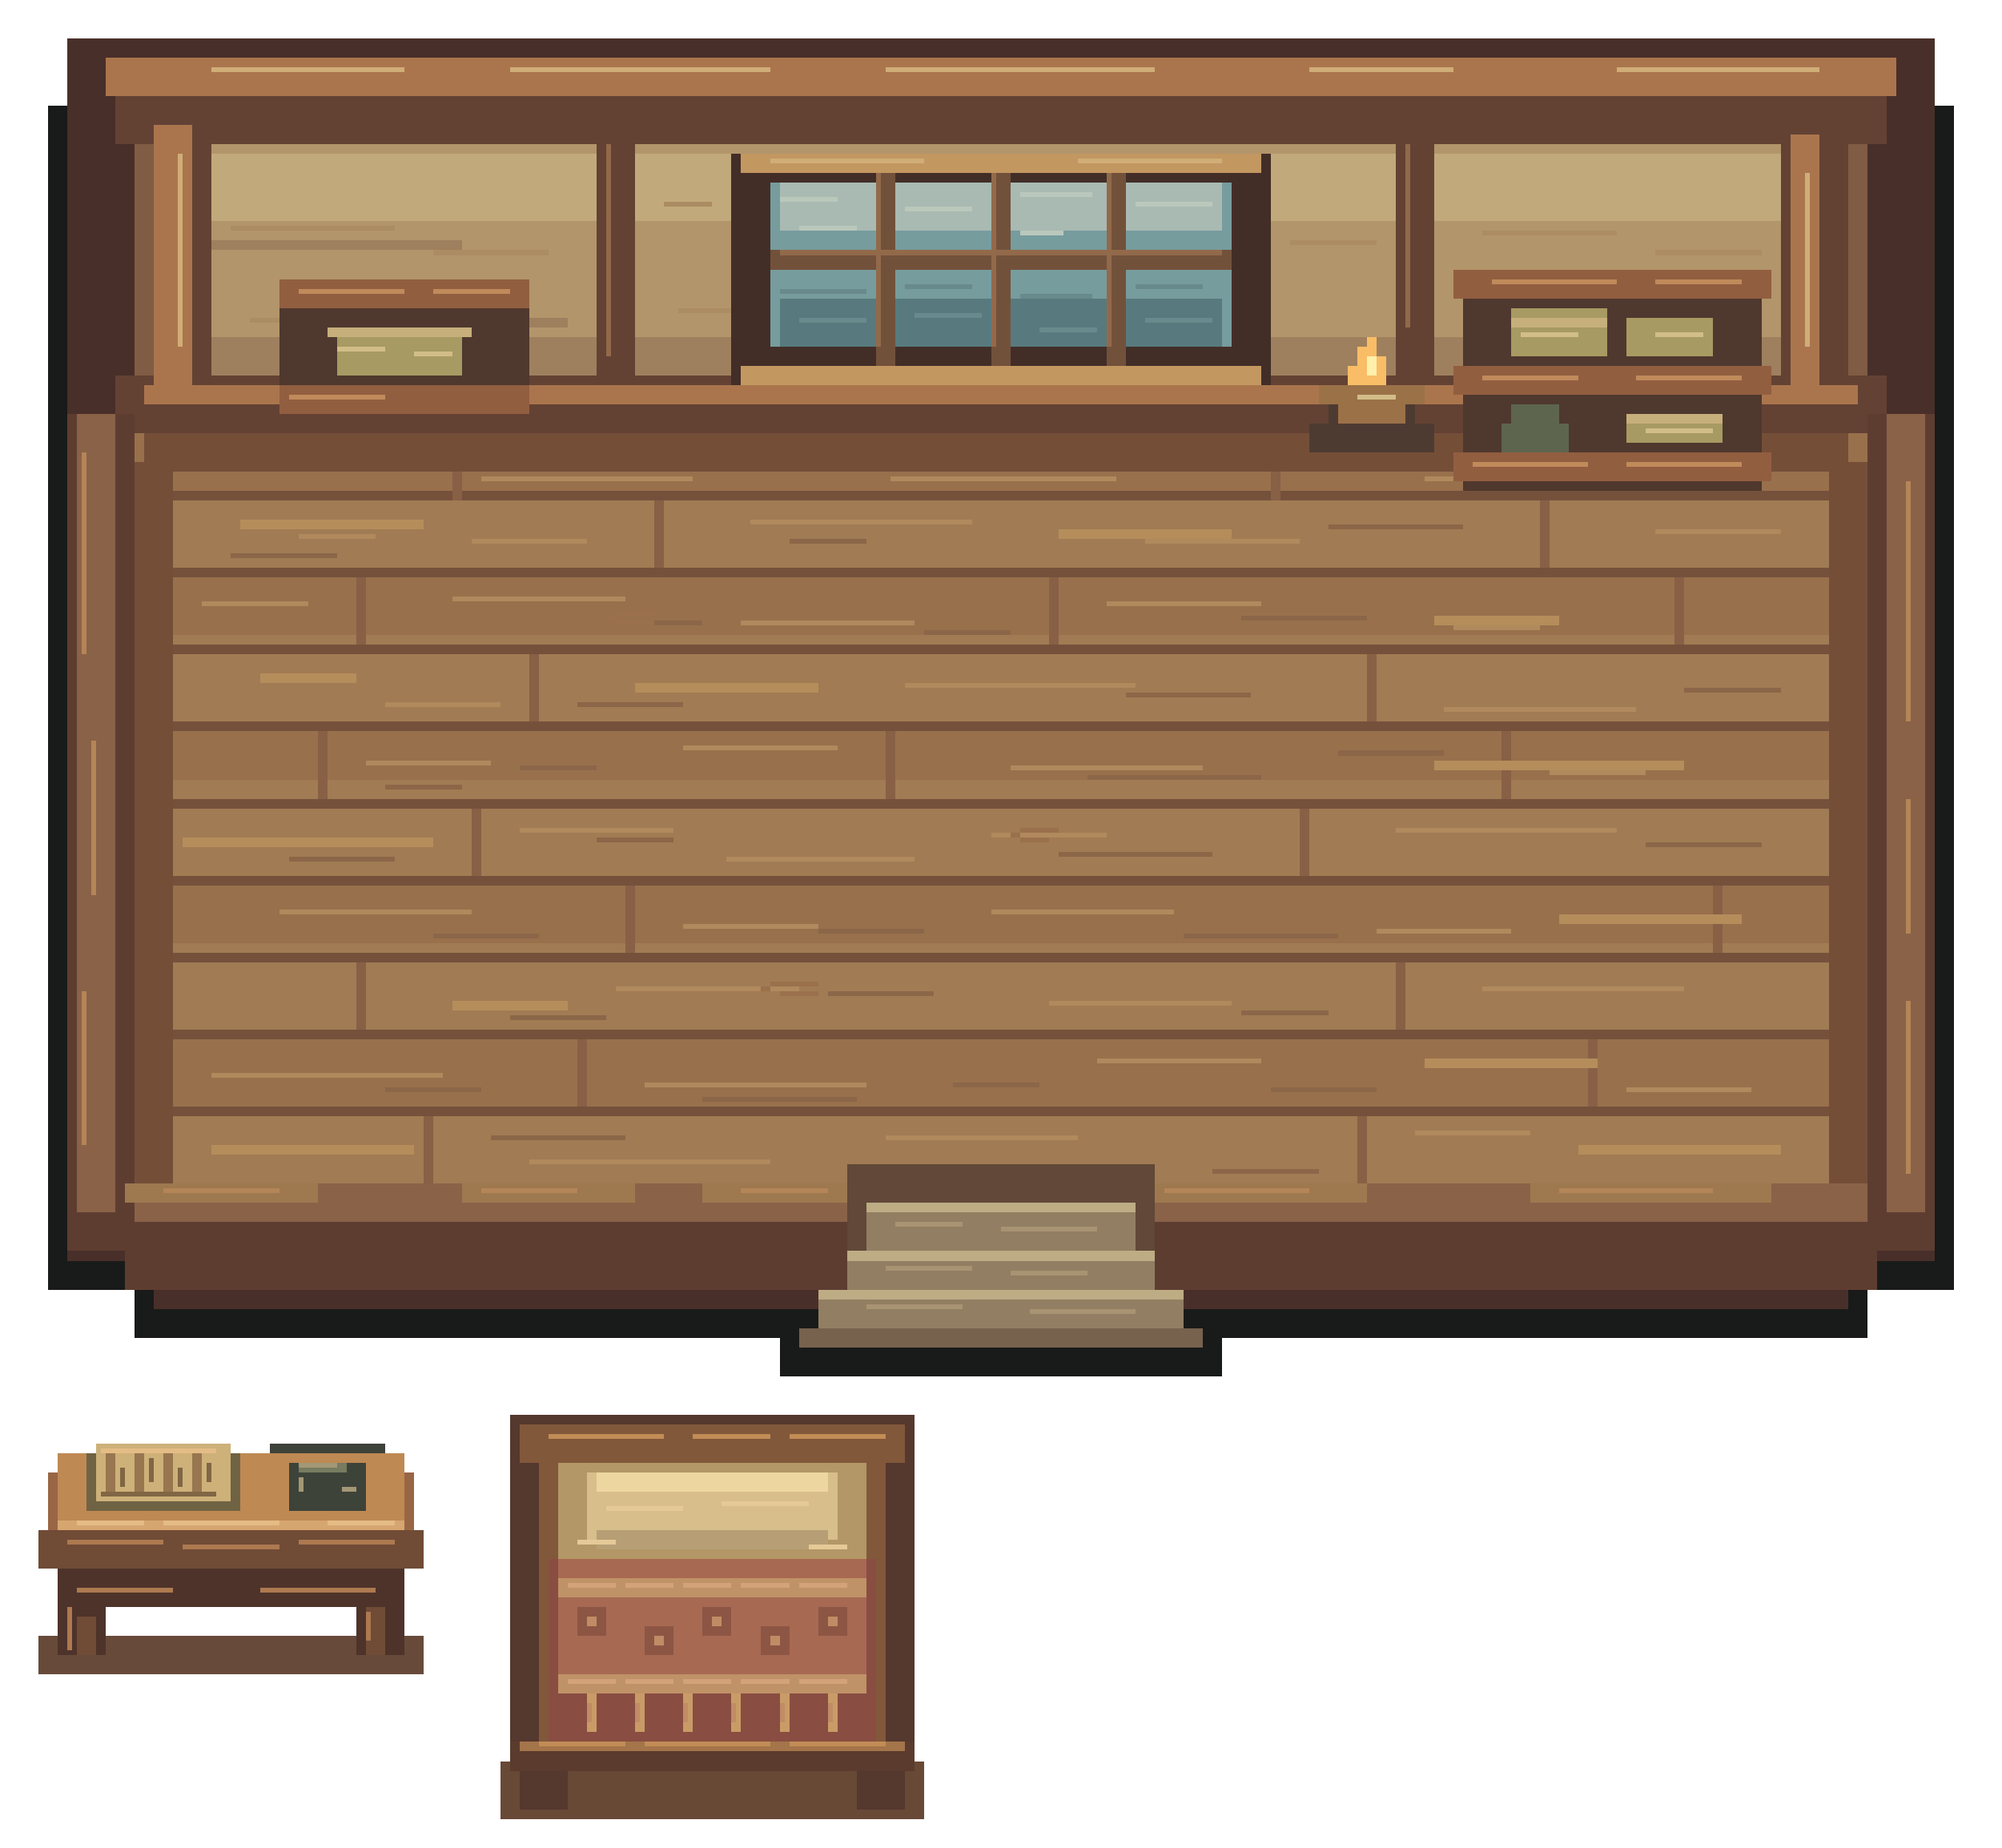
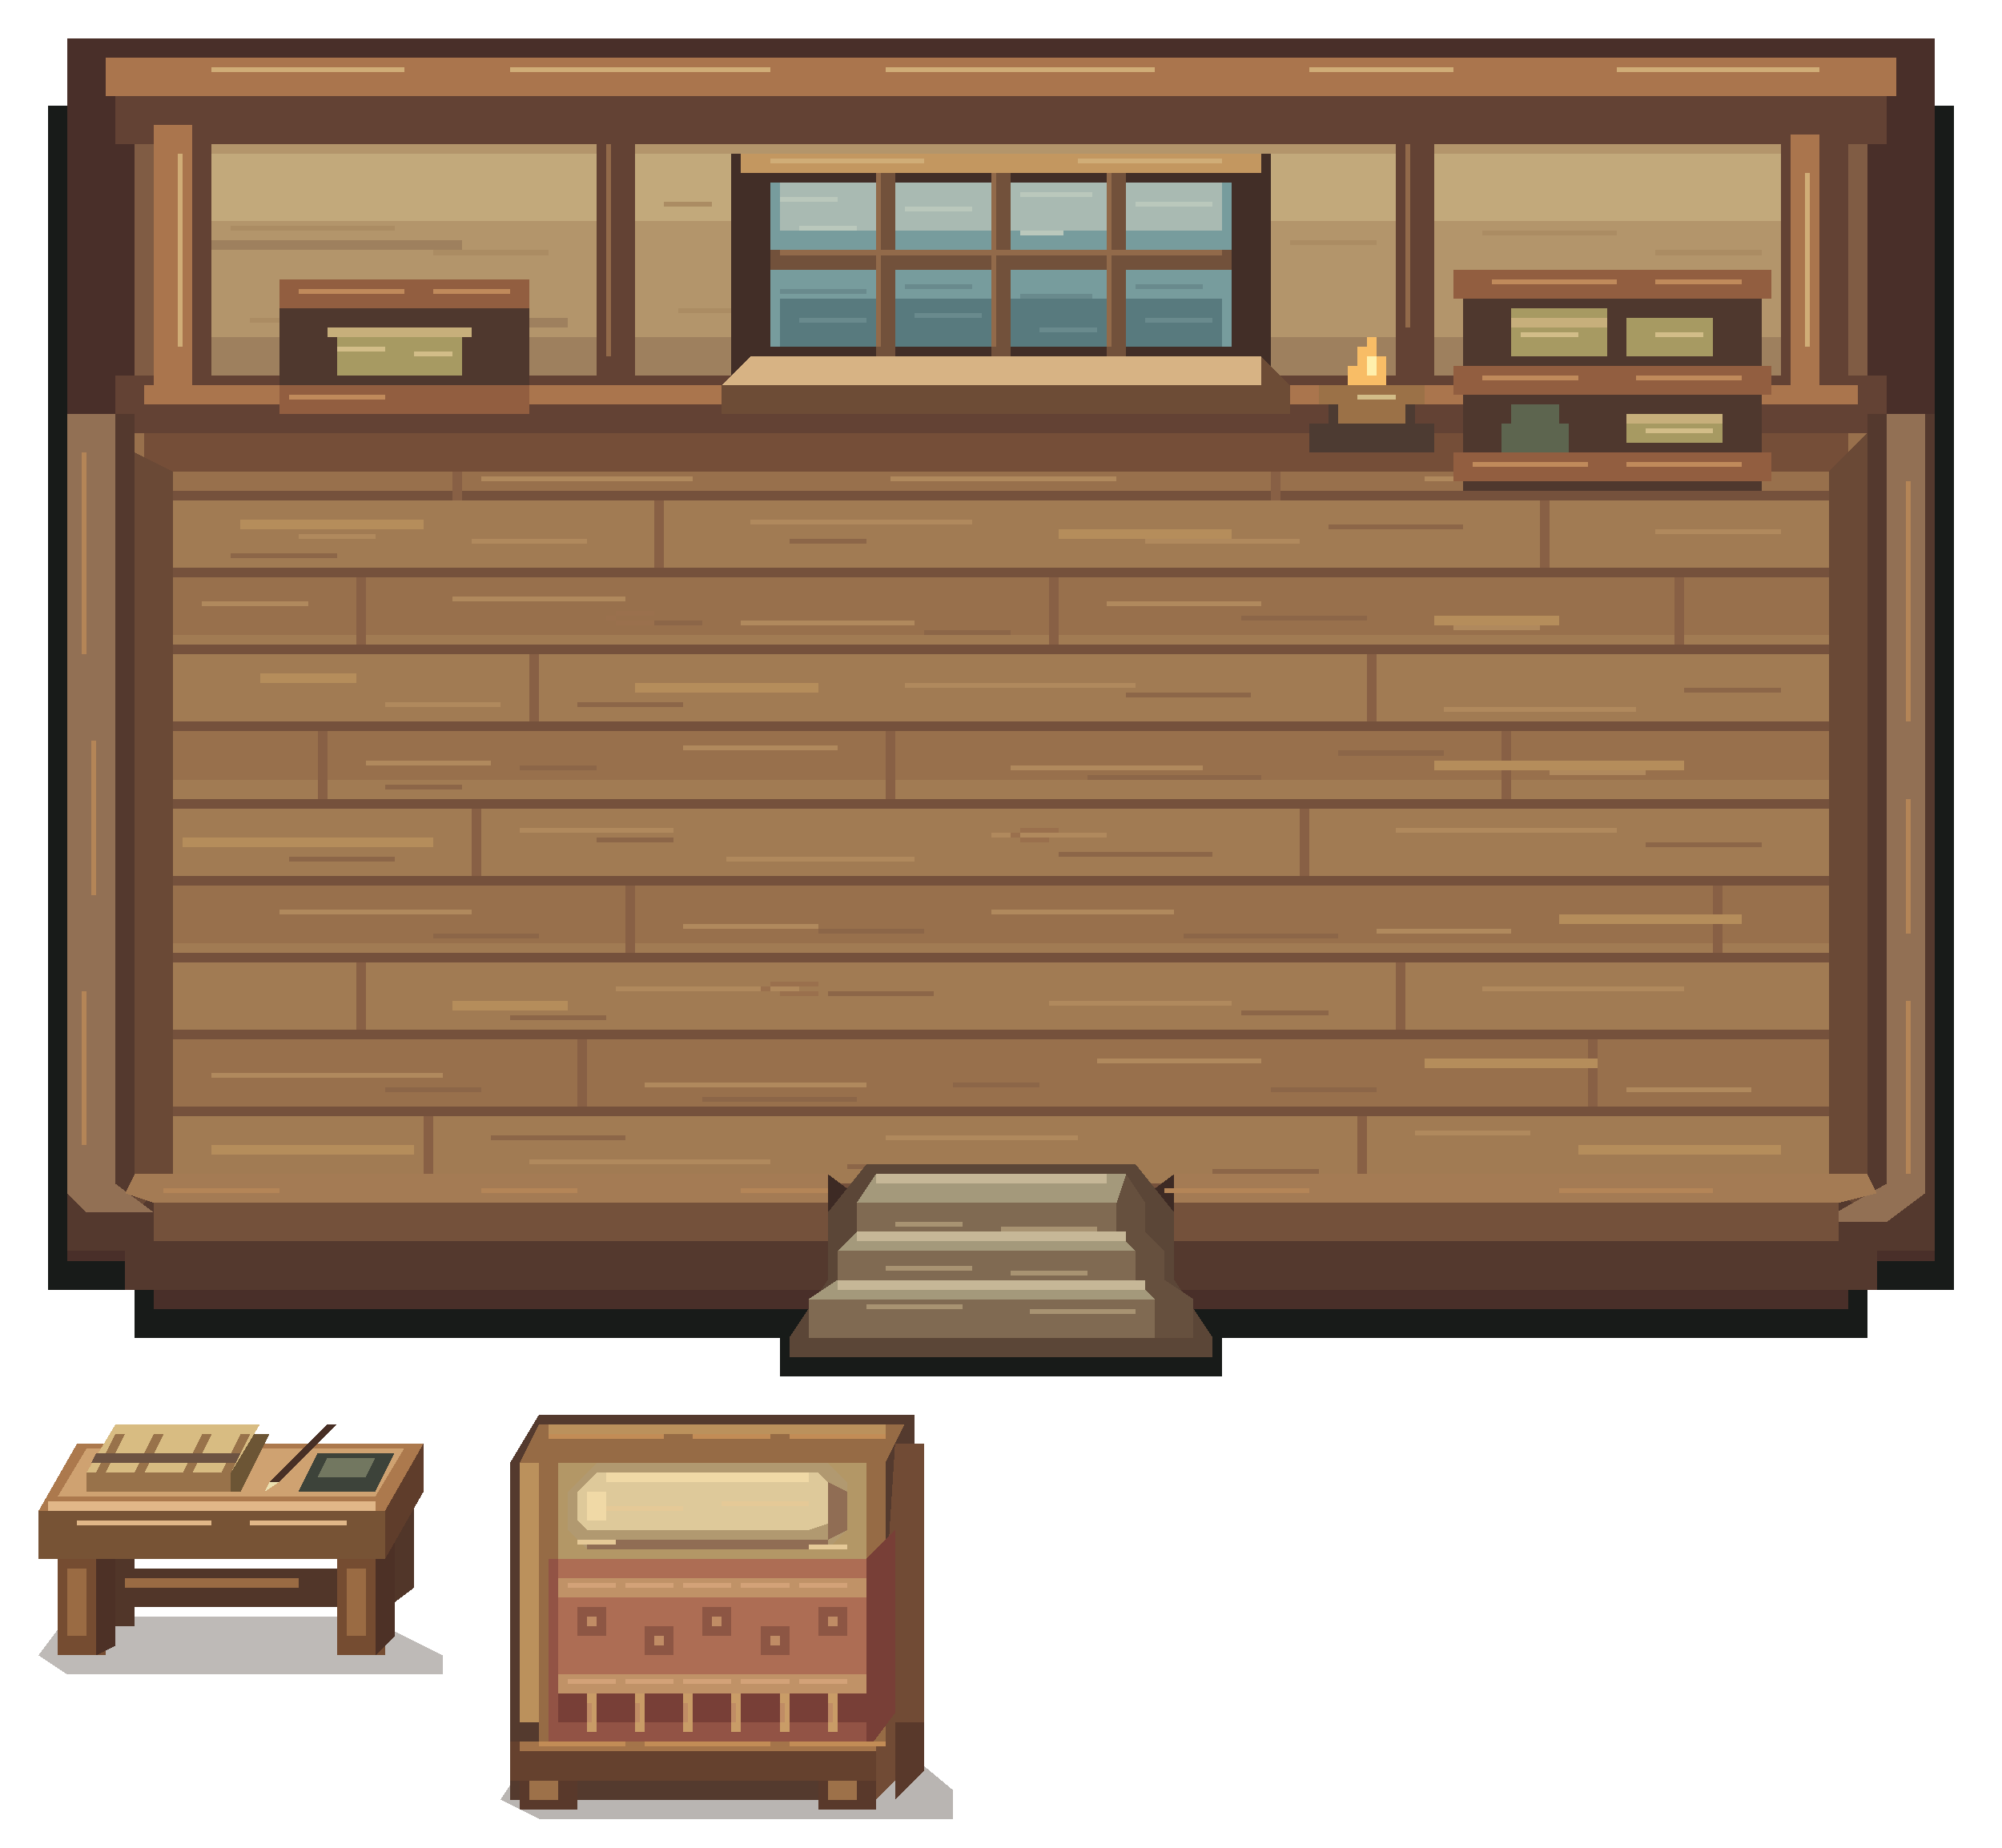
<svg xmlns="http://www.w3.org/2000/svg" width="208" height="192" viewBox="0 0 208 192" shape-rendering="crispEdges">
  <g>
    <path fill="#181b19" d="M5 11h198v123h-9v5h-67v4H81v-4H14v-5H5z" />
    <path fill="#492f29" d="M7 4h194v127h-9v5H16v-5H7z" />
    <path fill="#805c44" d="M14 11h180v118H14z" />
    <path fill="#b3956b" d="M16 14h176v27H16z" />
    <path fill="#c2a97b" d="M18 16h172v7H18z" />
    <path fill="#9e805e" d="M18 35h172v6H18zM22 25h26v1H22zM151 29h30v1h-30zM35 33h24v1H35z" />
    <path fill="#634234" d="M12 10h184v5H12zM12 39h184v6H12zM16 14h6v29h-6zM62 14h4v27h-4zM145 14h4v28h-4zM185 14h7v29h-7z" />
    <path fill="#aa754d" d="M11 6h186v4H11zM15 40h178v2H15zM16 13h4v29h-4zM186 14h3v28h-3z" />
    <path fill="#422e27" d="M76 16h56v24H76z" />
    <path fill="#779c9d" d="M80 19h48v17H80z" />
    <path fill="#a9bab2" d="M81 19h46v5H81z" />
    <path fill="#587a7e" d="M81 31h46v5H81z" />
    <path fill="#72513b" d="M80 26h48v2H80zM91 18h2v20h-2zM103 18h2v20h-2zM115 18h2v20h-2z" />
    <path fill="#c39760" d="M77 16h54v2H77zM77 38h54v2H77z" />
+     <path fill="#d7b384" d="M78 37h53l3 3H75z" />
+     <path fill="#6d4c36" d="M75 40h59v3H75zM131 37l3 3v3l-3-3z" />
    <path fill="#d0ad77" d="M22 7h20v.5H22z M53 7h27v.5H53z M92 7h28v.5H92z M136 7h15v.5h-15z M168 7h21v.5h-21z M18.5 16h.5v20h-.5z M187.5 18h.5v18h-.5z M80 16.5h16v.5H80z M112 16.5h15v.5h-15z" />
    <path fill="#ab8c63" d="M24 23.5h17v.5H24z M45 26h12v.5H45z M26 33h9v.5h-9z M69 21h5v.5h-5z M70.5 32H76v.5h-5.5z M134 25h9v.5h-9z M154 24h14v.5h-14z M172 26h11v.5h-11z" />
    <path fill="#bac8bc" d="M81 20.5h6v.5h-6z M94 21.5h7v.5h-7z M106 20h7.5v.5H106z M118 21h8v.5h-8z M83 23.5h6v.5h-6z M106 24h4.5v.5H106z" />
    <path fill="#698a8d" d="M81 30h9v.5h-9z M94 29.5h7v.5h-7z M106 30.5h7.5v.5H106z M118 29.5h7v.5h-7z M83 33h7v.5h-7z M95 32.5h7v.5h-7z M108 34h6v.5h-6z M119 33h7v.5h-7z" />
    <path fill="#926a4a" d="M91 18h.5v18H91z M103 18h.5v18h-.5z M115 18h.5v18h-.5z M81 26h46v.5H81z M63 15h.5v22H63z M146 15h.5v19h-.5z" />
    <path fill="#a17b53" d="M14 45h180v82H14z" />
    <path fill="#98704c" d="M14 45h180v6H14zM14 59h180v7H14zM14 75h180v6H14zM14 91h180v7H14zM14 108h180v7H14zM14 123h180v4H14z" />
    <path fill="#75513c" d="M14 51h180v1H14zM14 59h180v1H14zM14 67h180v1H14zM14 75h180v1H14zM14 83h180v1H14zM14 91h180v1H14zM14 99h180v1H14zM14 107h180v1H14zM14 115h180v1H14zM14 123h180v1H14z" />
    <path fill="#886045" d="M47 45h1v7h-1zM132 45h1v7h-1zM68 52h1v7h-1zM160 52h1v7h-1zM37 60h1v7h-1zM109 60h1v7h-1zM174 60h1v7h-1zM55 68h1v7h-1zM142 68h1v7h-1zM33 76h1v7h-1zM92 76h1v7h-1zM156 76h1v7h-1zM49 84h1v7h-1zM135 84h1v7h-1zM65 92h1v7h-1zM178 92h1v7h-1zM37 100h1v7h-1zM145 100h1v7h-1zM60 108h1v7h-1zM165 108h1v7h-1zM44 116h1v7h-1zM141 116h1v7h-1z" />
    <path fill="#b58d5b" d="M25 54h19v1H25zM110 55h18v1h-18zM149 64h13v1h-13zM27 70h10v1H27zM66 71h19v1H66zM149 79h26v1h-26zM19 87h26v1H19zM162 95h19v1h-19zM47 104h12v1H47zM148 110h18v1h-18zM22 119h21v1H22zM164 119h21v1h-21z" />
    <path fill="#b0895d" d="M50 49.5h22v.5H50z M92.5 49.5H116v.5H92.5z M148 49.5h15v.5h-15z M31 55.5h8v.5h-8z M49 56h12v.5H49z M78 54h23v.5H78z M119 56h16v.5h-16z M172 55h13v.5h-13z M21 62.5h11v.5H21z M47 62h18v.5H47z M77 64.5h18v.5H77z M115 62.5h16v.5h-16z M151 65h9v.5h-9z M40 73h12v.5H40z M94 71h24v.5H94z M150 73.5h20v.5h-20z M38 79h13v.5H38z M71 77.5h16v.5H71z M105 79.5h20v.5h-20z M161 80h10v.5h-10z M54 86h16v.5H54z M75.5 89H95v.5H75.5z M103 86.5h12v.5h-12z M145 86h23v.5h-23z M29 94.5h20v.5H29z M71 96h14v.5H71z M103 94.5h19v.5h-19z M143 96.5h14v.5h-14z M64 102.5h19v.5H64z M109 104h19v.5h-19z M154 102.5h21v.5h-21z M22 111.5h24v.5H22z M67 112.5h23v.5H67z M114 110h17v.5h-17z M169 113h13v.5h-13z M55 120.5h25v.5H55z M92 118h20v.5H92z M147 117.5h12v.5h-12z" />
    <path fill="#8c6648" d="M24 57.5h11v.5H24z M82 56h8v.5h-8z M138 54.5h14v.5h-14z M68 64.5h5v.5h-5z M96 65.5h9v.5h-9z M129 64h13v.5h-13z M60 73h11v.5H60z M117 72h13v.5h-13z M175 71.5h10v.5h-10z M40 81.5h8v.5h-8z M54 79.5h8v.5h-8z M113 80.5h18v.5h-18z M139 78h11v.5h-11z M30 89h11v.5H30z M62 87h8v.5h-8z M110 88.5h16v.5h-16z M171 87.5h12v.5h-12z M45 97h11v.5H45z M85 96.5h11v.5H85z M123 97h16v.5h-16z M53 105.5h10v.5H53z M86 103h11v.5H86z M129 105h9v.5h-9z M40 113h10v.5H40z M73 114h16v.5H73z M99 112.5h9v.5H99z M132 113h11v.5h-11z M51 118h14v.5H51z M88 121h17v.5H88z M126 121.5h11v.5h-11z" />
    <path fill="#9a704d" d="M64 63.5h4v.5h-4z M63 64h1v.5h-1z M64 64.5h4v.5h-4z M106 86h4v.5h-4z M105 86.5h1v.5h-1z M106 87h3v.5h-3z M80 102h5v.5h-5z M79 102.5h1v.5h-1z M81 103h4v.5h-4z" />
    <path fill="#754e38" d="M15 45h177v4H15zM14 48h4v77h-4zM190 48h4v77h-4z" />
    <path fill="#4f382e" d="M152 28h31v23h-31zM29 29h26v14H29z" />
    <path fill="#925e40" d="M151 28h33v3h-33zM151 38h33v3h-33zM151 47h33v3h-33zM29 29h26v3H29zM29 40h26v3H29z" />
    <path fill="#a79a62" d="M157 32h10v5h-10zM169 33h9v4h-9zM35 34h13v5H35zM169 43h10v3h-10z" />
    <path fill="#c7af7b" d="M157 33h10v1h-10zM34 34h15v1H34zM169 43h10v1h-10z" />
    <path fill="#5d654f" d="M156 44h7v3h-7zM157 42h5v2h-5z" />
    <path fill="#4d3b32" d="M136 44h13v3h-13zM138 40h9v4h-9z" />
    <path fill="#9b7147" d="M137 40h11v2h-11zM139 42h7v2h-7zM142 37h1v4h-1z" />
    <path fill="#f8bd66" d="M142 35h1v2h1v3h-4v-2h1v-2h1z" />
    <path fill="#fff0ac" d="M142 37h1v2h-1z" />
-     <path fill="#5e3d31" d="M7 43h7v87H7zM194 43h7v87h-7zM13 123h77v11H13zM118 123h77v11h-77z" />
-     <path fill="#8a6248" d="M8 43h4v83H8zM196 43h4v83h-4zM14 123h76v4H14zM118 123h76v4h-76z" />
-     <path fill="#9e784f" d="M13 123h20v2H13zM48 123h18v2H48zM73 123h17v2H73zM118 123h24v2h-24zM159 123h25v2h-25z" />
-     <path fill="#614838" d="M88 121h32v13H88z" />
-     <path fill="#927e62" d="M90 125h28v5H90zM88 130h32v4H88zM85 134h38v4H85z" />
-     <path fill="#bdac84" d="M90 125h28v1H90zM88 130h32v1H88zM85 134h38v1H85z" />
-     <path fill="#77624e" d="M83 138h42v2H83z" />
+     <path fill="#54392e" d="M7 43h7v87H7zM194 43h7v87h-7zM13 124h77v10H13zM118 124h77v10h-77z" />
+     <path fill="#6a4936" d="M14 47l4 2v73l-4 4zM190 49l4-4v82l-4-5z" />
+     <path fill="#927054" d="M7 43h5v80l4 3H9l-2-2zM196 43h4v81l-4 3h-7l7-4z" />
+     <path fill="#a47b54" d="M14 122h72l4 3H16l-3-1zM122 122h72l1 2-4 1h-73z" />
+     <path fill="#74513b" d="M16 125h74v4H16zM118 125h73v4h-73z" />
+     <path fill="#3d2a24" d="M86 122l4 3v9h-4zM118 125l4-3v12h-4z" />
+     <path fill="#5b4637" d="M90 121h28l4 5v7l4 6v2H82v-2l4-6v-7z" />
+     <path fill="#a4997b" d="M91 122h26l2 3H89zM89 128h30l2 2H87zM87 133h34l3 2H84z" />
+     <path fill="#806a52" d="M89 125h30v3H89zM87 130h34v3H87zM84 135h40v4H84z" />
+     <path fill="#66503e" d="M117 122l2 3v3l2 2v3l3 2v4h-4v-4l-2-2v-3l-2-2v-3z" />
+     <path fill="#c6b797" d="M91 122h24v1H91zM89 128h28v1H89zM87 133h32v1H87z" />
    <path fill="#b48557" d="M8.5 47h.5v21h-.5z M9.5 77h.5v16h-.5z M8.5 103h.5v16h-.5z M198 50h.5v25h-.5z M198 83h.5v14h-.5z M198 104h.5v18h-.5z M17 123.5h12v.5H17z M50 123.5h10v.5H50z M77 123.5h9v.5h-9z M121 123.5h15v.5h-15z M162 123.5h16v.5h-16z" />
    <path fill="#c08a5b" d="M31 30h11v.5H31z M45 30h8v.5h-8z M30 41h10v.5H30z M155 29h13v.5h-13z M172 29h9v.5h-9z M154 39h10v.5h-10z M170 39h11v.5h-11z M153 48h12v.5h-12z M169 48h12v.5h-12z" />
    <path fill="#d2bd88" d="M158 34.5h6v.5h-6z M172 34.5h5v.5h-5z M35 36h5v.5h-5z M43 36.5h4v.5h-4z M171 44.5h7v.5h-7z M141 41h4v.5h-4z" />
    <path fill="#a89372" d="M93 127h7v.5h-7z M104 127.5h10v.5h-10z M92 131.5h9v.5h-9z M105 132h8v.5h-8z M90 135.5h10v.5H90z M107 136h11v.5h-11z" />
  </g>
  <g transform="translate(0 144)">
-     <path fill="#674a39" d="M4 26h40v4H4z" />
-     <path fill="#4e332a" d="M6 16h5v12H6zM37 16h5v12h-5zM7 19h34v4H7z" />
-     <path fill="#996645" d="M5 9h38v10H5z" />
-     <path fill="#bf8953" d="M6 7h36v7H6z" />
-     <path fill="#704b36" d="M4 15h40v4H4zM8 24h2v4H8zM38 23h2v5h-2z" />
-     <path fill="#d6a670" d="M6 14h36v1H6z" />
-     <path fill="#706344" d="M9 7h16v6H9z" />
-     <path fill="#cdb179" d="M10 6h14v6H10z" />
-     <path fill="#98764f" d="M11 7h1v4h-1zM14 7h1v4h-1zM17 7h1v4h-1zM20 7h1v4h-1z" />
-     <path fill="#3e433a" d="M30 8h8v5h-8zM28 6h12v1H28z" />
-     <path fill="#777b5f" d="M31 8h5v1h-5z" />
-     <path fill="#e4bc85" d="M10.5 6.5h12v.5h-12z M8 14h7v.5H8z M17 14h12v.5H17z M34 14h7v.5h-7z" />
-     <path fill="#ad7950" d="M7 16h10v.5H7z M19 16.5h10v.5H19z M31 16h10v.5H31z M8 21h10v.5H8z M27 21h12v.5H27z M7 23h.5v4.5H7z M38 23.5h.5v3H38z" />
-     <path fill="#806644" d="M12.5 8.5h.5v2h-.5z M15.5 7.5h.5V10h-.5z M18.5 8.5h.5v2h-.5z M21.5 8h.5v2h-.5z M10.5 11h12v.5h-12z" />
-     <path fill="#a29776" d="M31 8h4v.5h-4z M31 9.5h.5v1.5H31z M35.5 10.5h1.5v.5h-1.5z" />
+     <path fill="#33251d" opacity=".32" d="M7 24h31l8 4v2H7l-3-2z" />
+     <path fill="#513629" d="M9 15h5v10H9zM39 13l4-5v13l-4 3zM9 19h29v4H9z" />
+     <path fill="#754c31" d="M6 16h5v12H6zM35 16h5v12h-5z" />
+     <path fill="#4d3126" d="M10 16h2v11l-2 1zM39 16l2-3v13l-2 2z" />
+     <path fill="#9a6b43" d="M7 19h2v7H7zM36 19h2v7h-2zM13 20h18v1H13z" />
+     <path fill="#775335" d="M4 13h36v5H4z" />
+     <path fill="#5f3d2b" d="M40 13l4-7v5l-4 7z" />
+     <path fill="#ac794d" d="M8 6h36l-4 7H4z" />
+     <path fill="#cfa271" d="M9 6.5h33l-3 5H6z" />
+     <path fill="#e1b788" d="M5 12h34v1H5zM8 14h14v.5H8zM26 14h10v.5H26z" />
+     <path fill="#6c5535" d="M12 5h16l-3 6H9z" />
+     <path fill="#d8bc82" d="M12 4h15l-3 5H9z" />
+     <path fill="#98724a" d="M9 9h15v2H9zM12 5h1l-2 4h-1zM16 5h1l-2 4h-1zM21 5h1l-2 4h-1zM25 5h1l-2 4h-1z" />
+     <path fill="#6d5342" d="M10 7h15l-.5 1h-15z" />
+     <path fill="#3d433a" d="M33 7h8l-2 4h-8z" />
+     <path fill="#727760" d="M34 7.5h5l-1 2h-5z" />
+     <path fill="#482f25" d="M28 10l6-6h1l-6 6z" />
+     <path fill="#ece0b0" d="M28 10h1l-1.5 1z" />
  </g>
  <g transform="translate(48 144)">
-     <path fill="#684936" d="M4 39h44v6H4z" />
-     <path fill="#55382e" d="M5 3h42v37H5zM6 39h5v5H6zM41 39h5v5h-5z" />
-     <path fill="#82583b" d="M6 4h40v4H6zM8 8h36v29H8z" />
+     <path fill="#33251d" opacity=".34" d="M8 37h37l6 5v3H8l-4-2z" />
+     <path fill="#543a2e" d="M8 3h39v36l-5 4H5V8z" />
+     <path fill="#714b35" d="M45 6h3v32l-5 5v-6z" />
+     <path fill="#59392b" d="M6 38h6v6H6zM37 38h6v6h-6zM45 35h3v5l-3 3z" />
+     <path fill="#9d7149" d="M7 40h3v3H7zM38 40h3v3h-3z" />
+     <path fill="#966b45" d="M8 4h38l-2 4H6zM8 8h36v29H8z" />
+     <path fill="#bb915c" d="M9 4h35v1H9zM6 8h2v27H6z" />
    <path fill="#b39766" d="M10 8h32v28H10z" />
-     <path fill="#d8be8b" d="M13 9h26v7H13z" />
-     <path fill="#eed6a1" d="M14 9h24v2H14z" />
-     <path fill="#b79e75" d="M14 15h24v2H14z" />
-     <path fill="#894d42" d="M9 18h34v20H9z" />
-     <path fill="#a76952" d="M10 18h32v14H10z" />
+     <path fill="#b19970" d="M14 8h24l2 2v5l-2 2H13l-2-2v-4z" />
+     <path fill="#dec99a" d="M14 9h23l2 2v3l-3 1H13l-1-1v-3z" />
+     <path fill="#f0d9a6" d="M15 9h21v1H15zM13 11h2v3h-2z" />
+     <path fill="#906d54" d="M13 16h25v1H13zM38 10l2 1v4l-2 1z" />
+     <path fill="#925345" d="M9 18h33v20H9z" />
+     <path fill="#ad6d54" d="M10 18h32v14H10z" />
+     <path fill="#783f37" d="M42 18l3-3v19l-3 4zM10 32h32v3H10z" />
    <path fill="#c09267" d="M10 20h32v2H10zM10 30h32v2H10z" />
    <path fill="#8d5644" d="M12 23h3v3h-3zM19 25h3v3h-3zM25 23h3v3h-3zM31 25h3v3h-3zM37 23h3v3h-3z" />
    <path fill="#c99c67" d="M13 32h1v4h-1zM18 32h1v4h-1zM23 32h1v4h-1zM28 32h1v4h-1zM33 32h1v4h-1zM38 32h1v4h-1z" />
-     <path fill="#5b3b2e" d="M5 37h42v3H5z" />
-     <path fill="#a4744a" d="M6 37h40v1H6z" />
+     <path fill="#65412e" d="M5 37h38v4H5z" />
+     <path fill="#a4744a" d="M6 37h37v1H6z" />
    <path fill="#e5c997" d="M15 12.5h8v.5h-8z M27 12h9v.5h-9z M12 16h4v.5h-4z M36 16.5h4v.5h-4z" />
    <path fill="#d3a278" d="M11 20.5h5v.5h-5z M17 20.5h5v.5h-5z M23 20.5h5v.5h-5z M29 20.5h5v.5h-5z M35 20.5h5v.5h-5z M11 30.5h5v.5h-5z M17 30.5h5v.5h-5z M23 30.5h5v.5h-5z M29 30.5h5v.5h-5z M35 30.5h5v.5h-5z" />
    <path fill="#c08c65" d="M13 24h1v1h-1z M20 26h1v1h-1z M26 24h1v1h-1z M32 26h1v1h-1z M38 24h1v1h-1z M13 33h.5v2H13z M18 33h.5v2H18z M23 33h.5v2H23z M28 33h.5v2H28z M33 33h.5v2H33z M38 33h.5v2H38z" />
    <path fill="#c28c56" d="M8 37h9v.5H8z M19 37h13v.5H19z M34 37h10v.5H34z M9 5h12v.5H9z M24 5h8v.5h-8z M34 5h10v.5H34z" />
  </g>
</svg>
